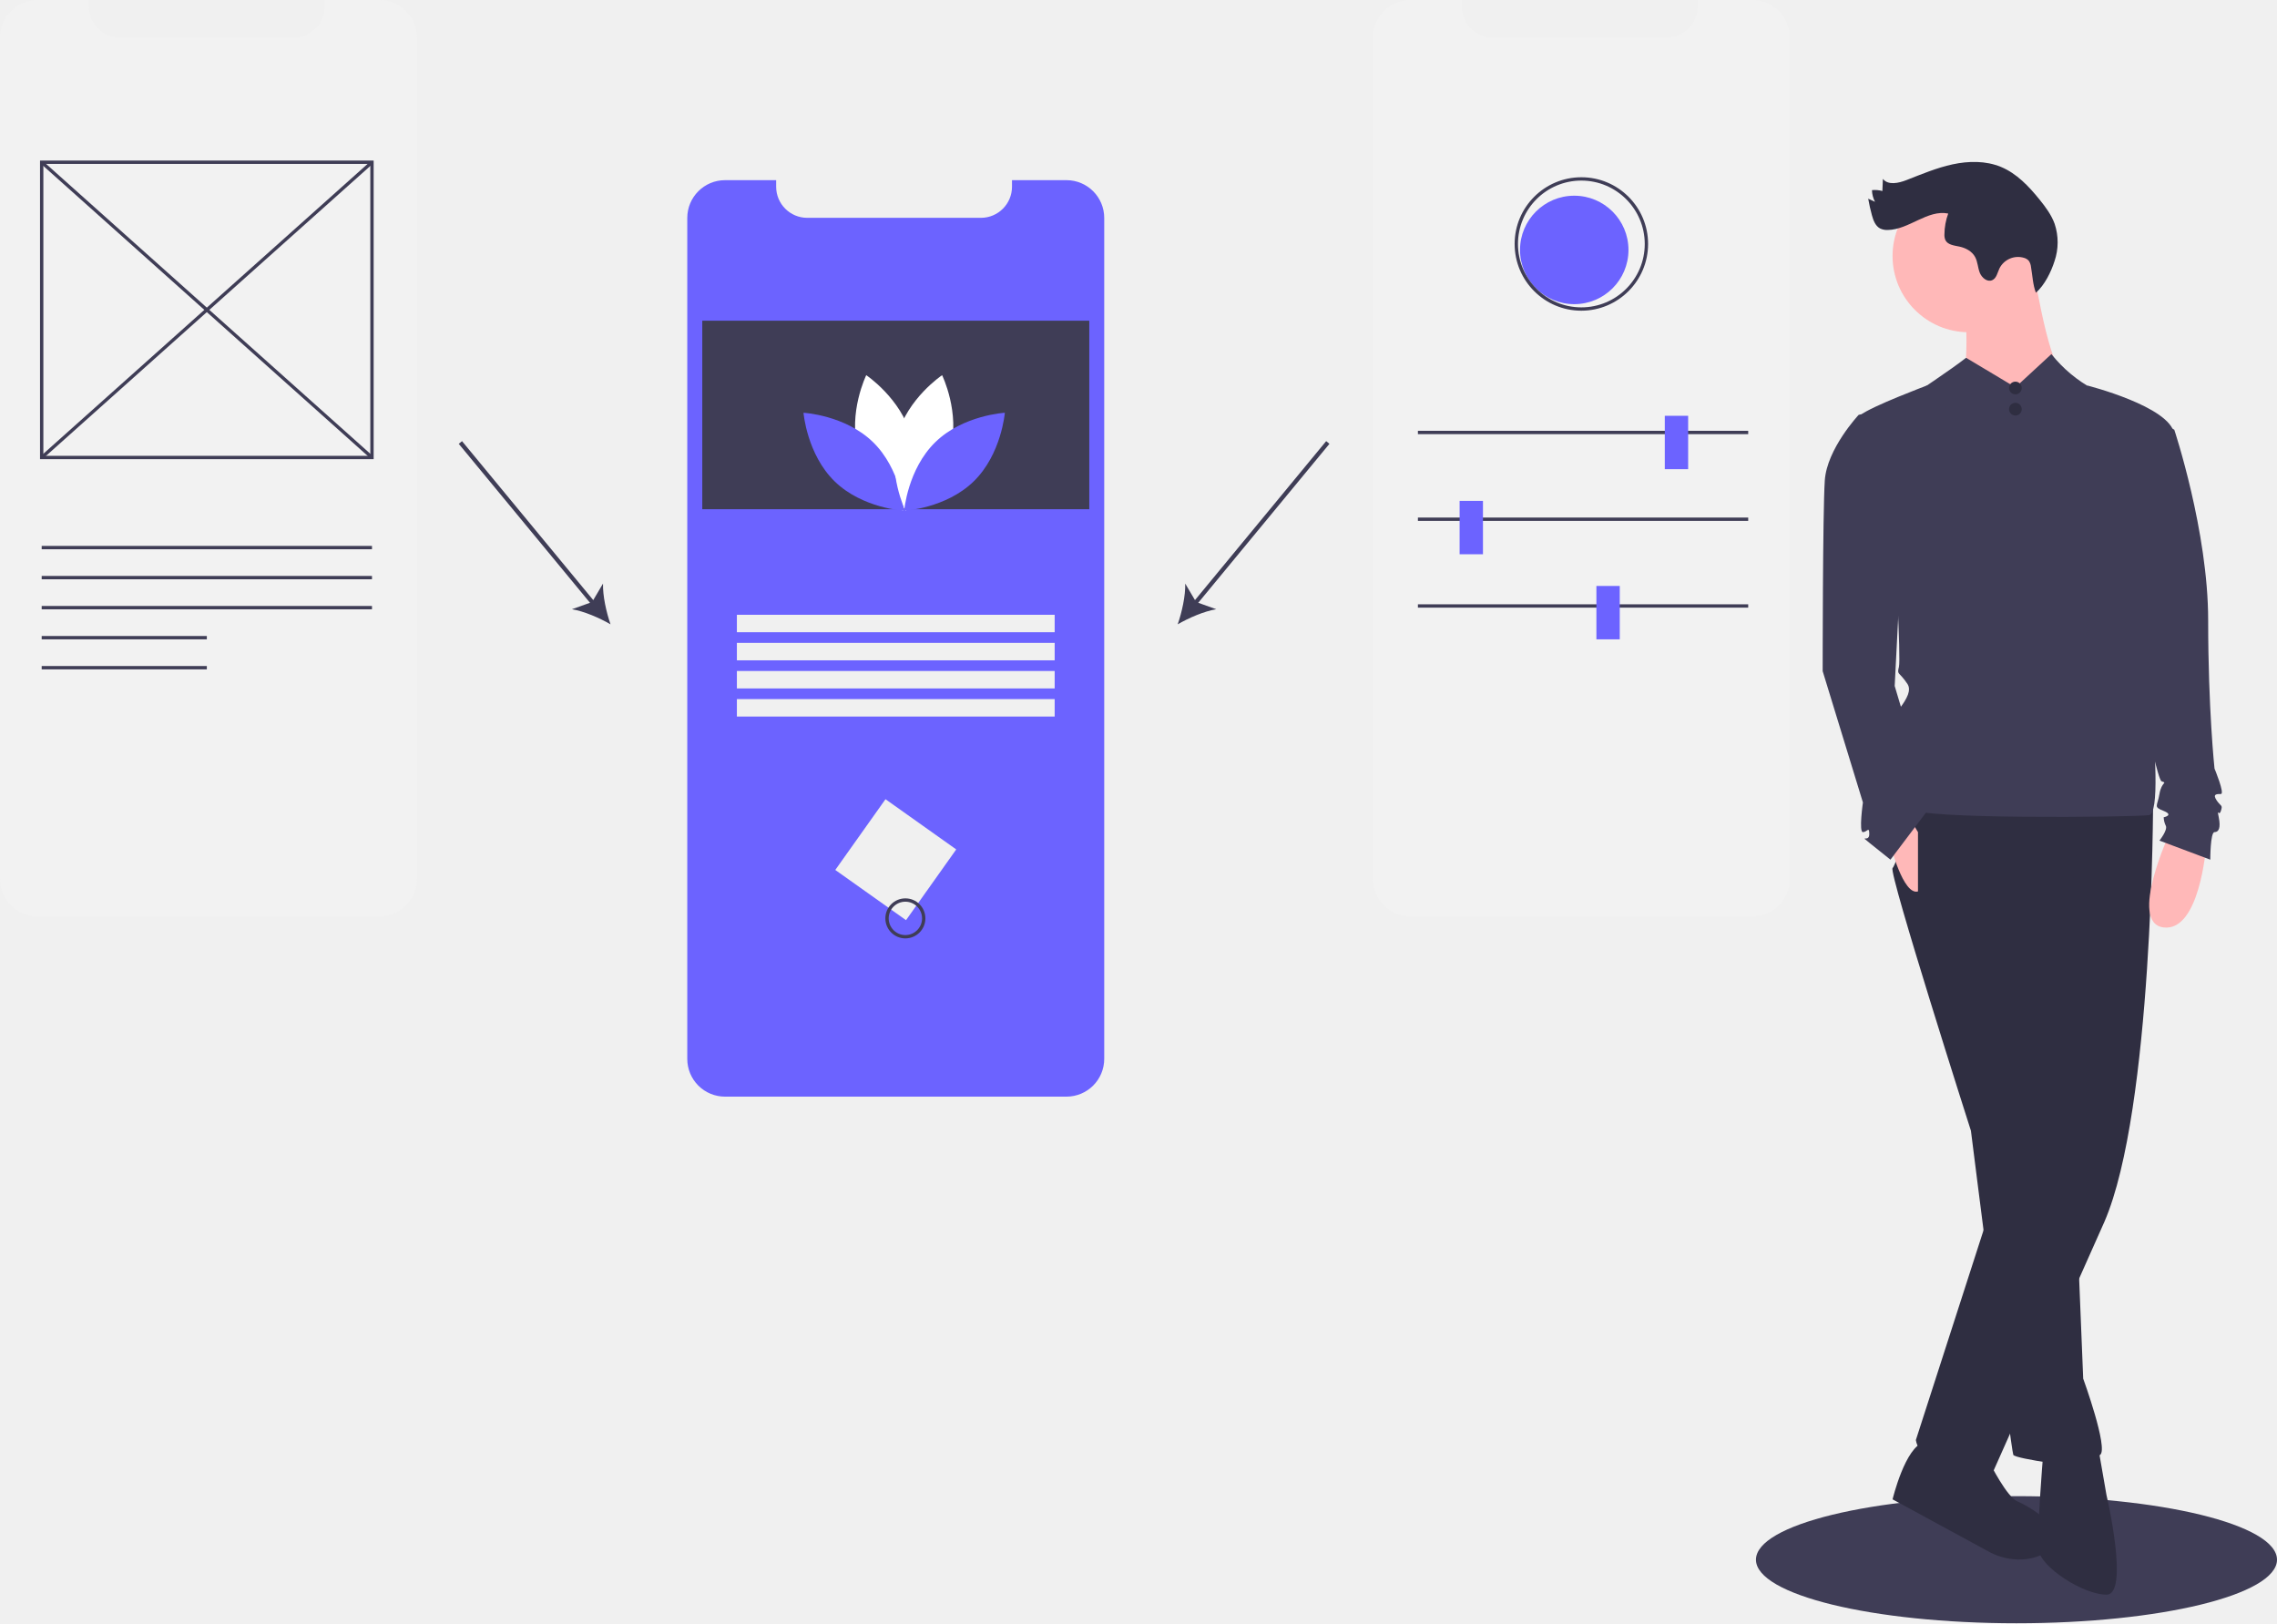
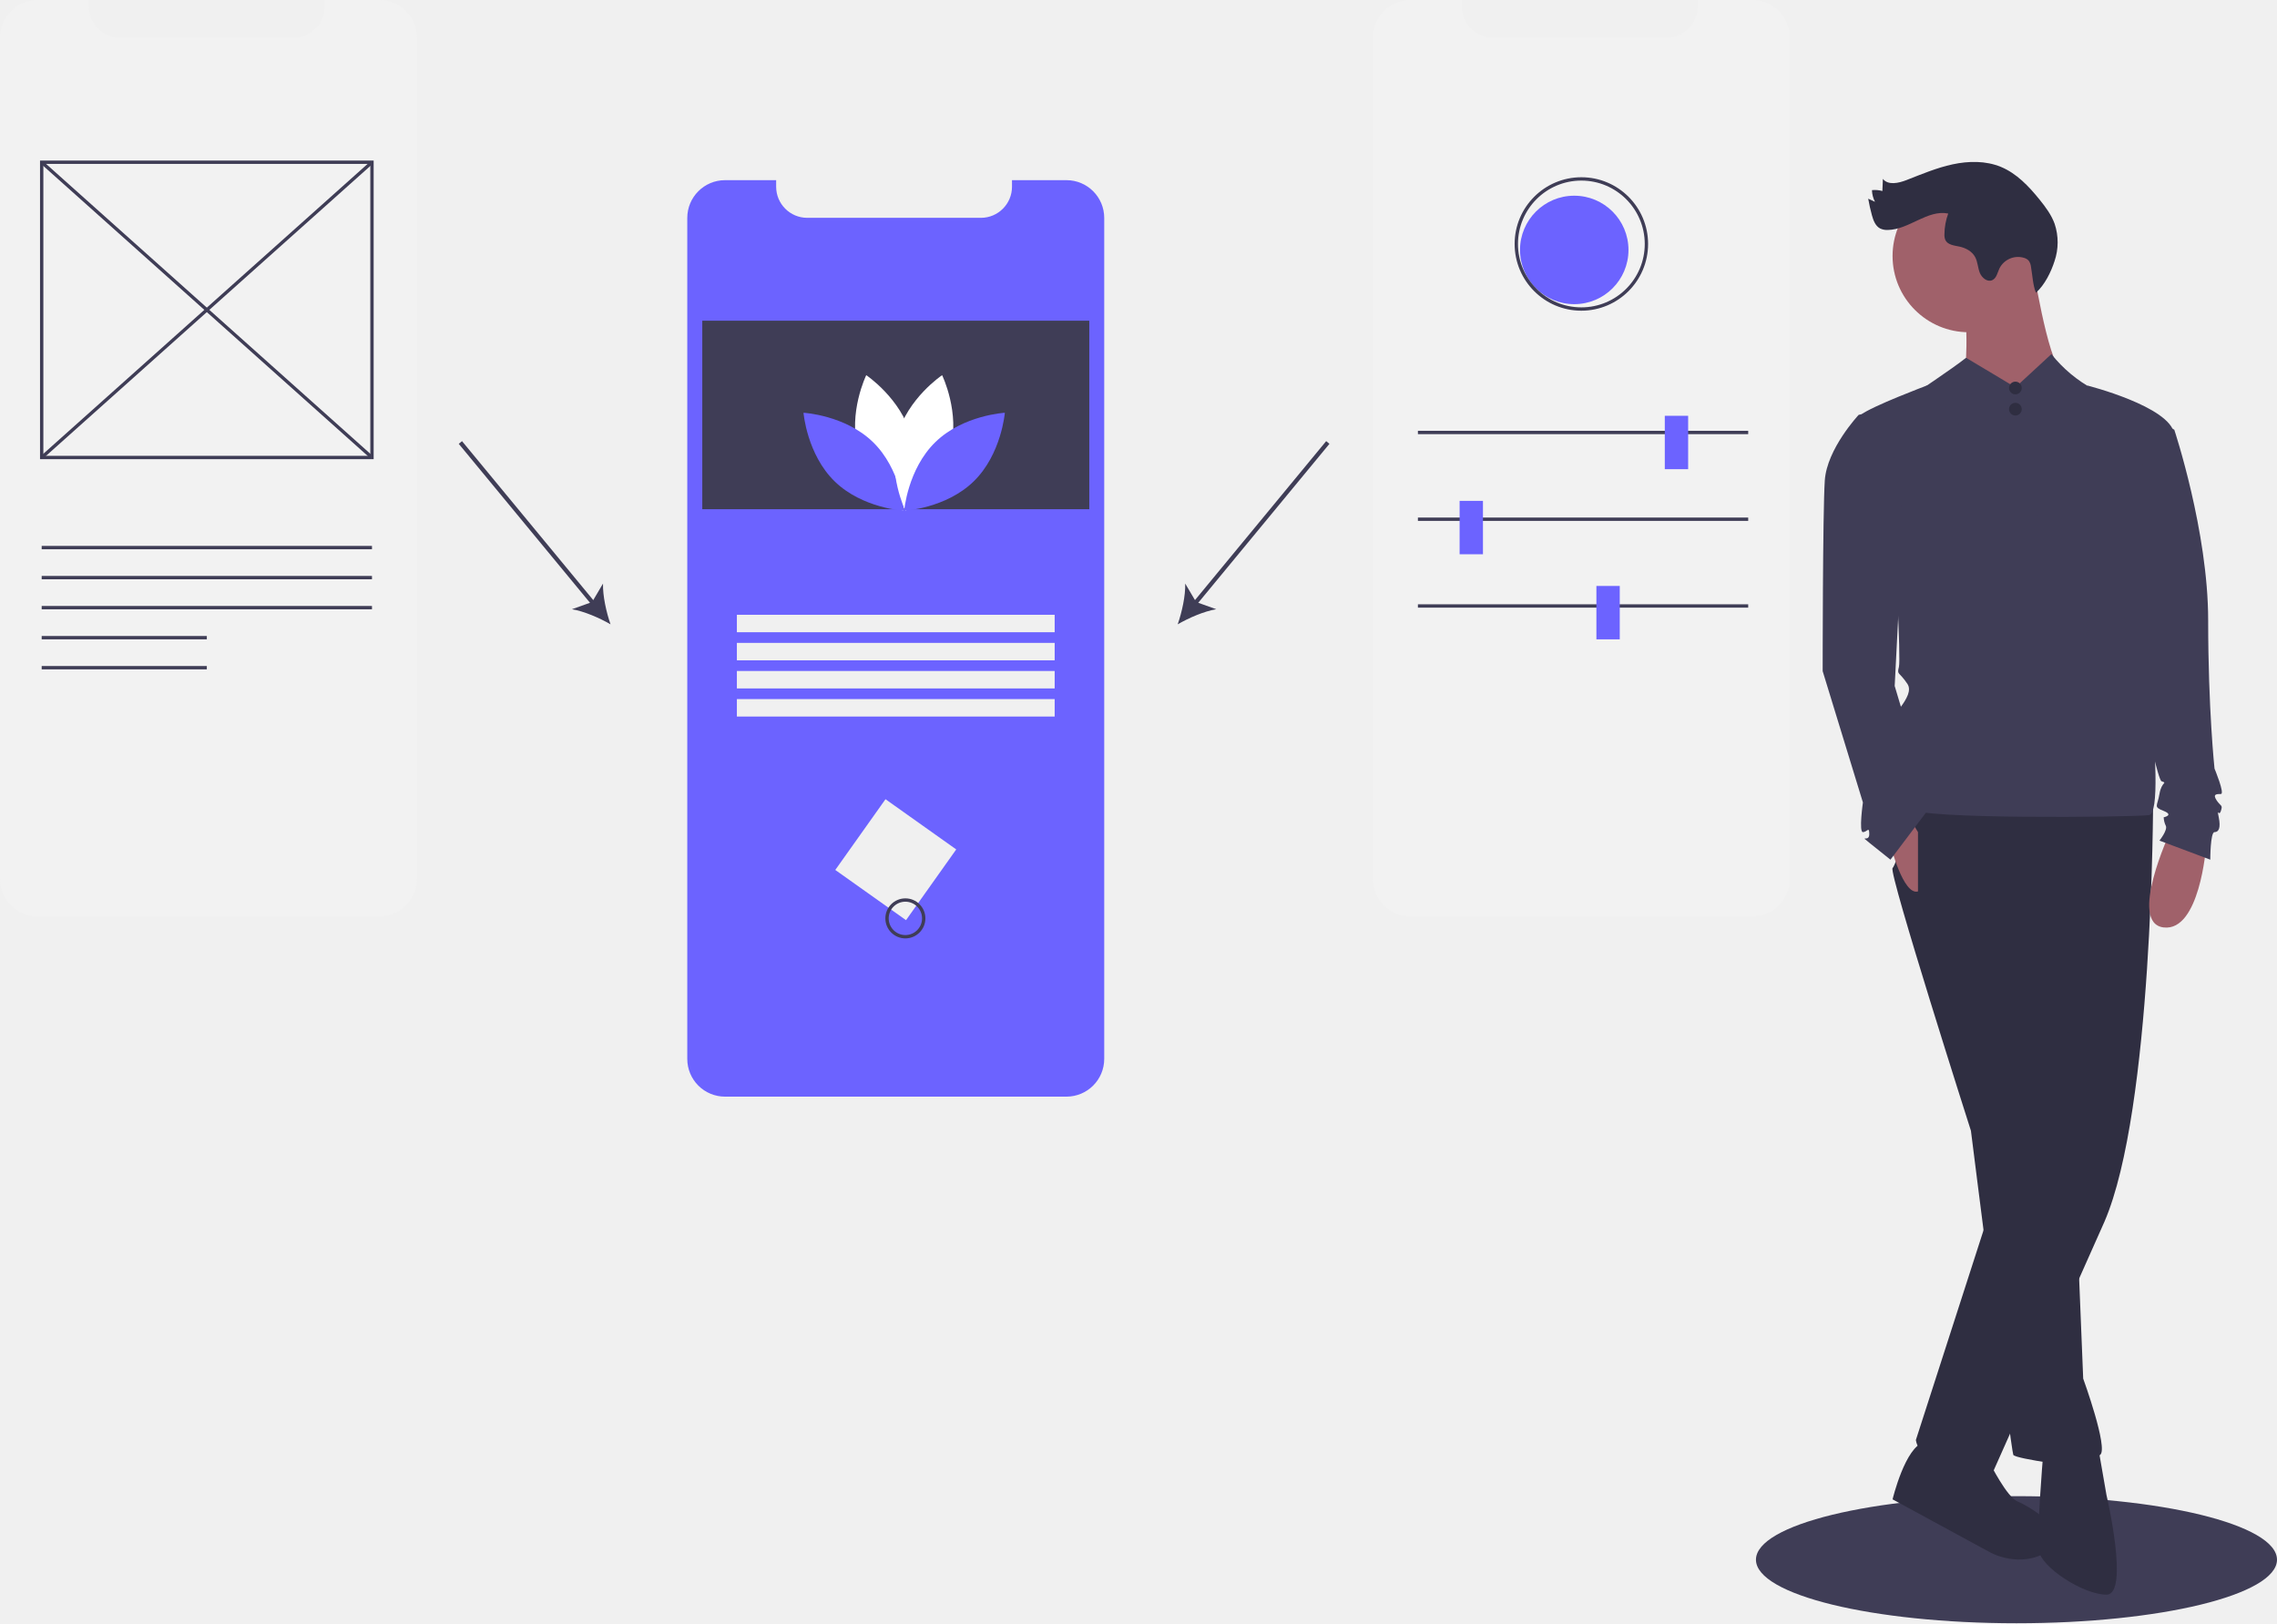
- <svg xmlns="http://www.w3.org/2000/svg" data-name="Layer 1" width="1075.03" height="766.356" viewBox="0 0 1075.03 766.356">
-   <ellipse cx="952.03" cy="736.356" rx="123" ry="30" fill="#3f3d56" />
-   <path d="M583.821,169.719V566.728a17.839,17.839,0,0,1-17.839,17.831H404.805a17.808,17.808,0,0,1-17.839-17.831V169.719A17.838,17.838,0,0,1,404.805,151.88h24.123v3.095a14.688,14.688,0,0,0,14.688,14.688h81.971A14.688,14.688,0,0,0,540.276,154.975V151.88h25.707A17.833,17.833,0,0,1,583.821,169.719Z" transform="translate(-62.48502 -66.82178)" fill="#6c63ff" />
-   <rect x="331.562" y="151.412" width="182.718" height="88.996" fill="#3f3d56" />
-   <path d="M467.613,279.343c4.783,17.681,21.166,28.631,21.166,28.631s8.628-17.716,3.845-35.398-21.166-28.631-21.166-28.631S462.83,261.662,467.613,279.343Z" transform="translate(-62.48502 -66.82178)" fill="#fff" />
-   <path d="M474.642,275.543c13.125,12.777,14.728,32.417,14.728,32.417s-19.676-1.074-32.801-13.851S441.84,261.692,441.84,261.692,461.517,262.766,474.642,275.543Z" transform="translate(-62.48502 -66.82178)" fill="#6c63ff" />
-   <path d="M511.126,279.343c-4.783,17.681-21.166,28.631-21.166,28.631s-8.628-17.716-3.845-35.398,21.166-28.631,21.166-28.631S515.909,261.662,511.126,279.343Z" transform="translate(-62.48502 -66.82178)" fill="#fff" />
-   <path d="M504.097,275.543c-13.125,12.777-14.728,32.417-14.728,32.417s19.676-1.074,32.801-13.851S536.899,261.692,536.899,261.692,517.222,262.766,504.097,275.543Z" transform="translate(-62.48502 -66.82178)" fill="#6c63ff" />
-   <rect x="347.904" y="290.246" width="150.033" height="8.236" fill="#f0f0f0" />
-   <rect x="347.904" y="303.514" width="150.033" height="8.236" fill="#f0f0f0" />
-   <rect x="347.904" y="316.783" width="150.033" height="8.236" fill="#f0f0f0" />
-   <rect x="347.904" y="330.052" width="150.033" height="8.236" fill="#f0f0f0" />
-   <rect x="464.917" y="452.213" width="40.954" height="40.954" transform="translate(300.7344 -260.5523) rotate(35.37103)" fill="#f0f0f0" />
-   <path d="M489.936,509.851A9.451,9.451,0,1,1,499.387,500.4,9.462,9.462,0,0,1,489.936,509.851Zm0-17.327A7.876,7.876,0,1,0,497.812,500.4,7.885,7.885,0,0,0,489.936,492.524Z" transform="translate(-62.48502 -66.82178)" fill="#3f3d56" />
-   <path d="M259.34,84.66V481.67a17.839,17.839,0,0,1-17.839,17.831H80.324A17.808,17.808,0,0,1,62.485,481.67V84.66A17.838,17.838,0,0,1,80.324,66.822h24.123V69.917a14.688,14.688,0,0,0,14.688,14.688h81.971A14.688,14.688,0,0,0,215.795,69.917V66.822h25.706A17.833,17.833,0,0,1,259.34,84.66Z" transform="translate(-62.48502 -66.82178)" fill="#f2f2f2" />
-   <path d="M238.894,283.603H81.379V142.627H238.894Zm-155.94-1.575H237.319V144.202H82.954Z" transform="translate(-62.48502 -66.82178)" fill="#3f3d56" />
-   <rect x="159.349" y="108.532" width="1.575" height="209.165" transform="translate(-167.9586 123.6472) rotate(-48.20522)" fill="#3f3d56" />
-   <rect x="55.554" y="212.327" width="209.165" height="1.575" transform="translate(-163.7687 94.12913) rotate(-41.79384)" fill="#3f3d56" />
-   <rect x="19.682" y="257.735" width="155.94" height="1.575" fill="#3f3d56" />
-   <rect x="19.682" y="271.911" width="155.94" height="1.575" fill="#3f3d56" />
-   <rect x="19.682" y="286.088" width="155.94" height="1.575" fill="#3f3d56" />
-   <rect x="19.682" y="300.264" width="77.97" height="1.575" fill="#3f3d56" />
-   <rect x="19.682" y="314.44" width="77.97" height="1.575" fill="#3f3d56" />
-   <path d="M907.515,84.66V481.67a17.839,17.839,0,0,1-17.839,17.831H728.499a17.808,17.808,0,0,1-17.839-17.831V84.66a17.838,17.838,0,0,1,17.839-17.839h24.123V69.917a14.688,14.688,0,0,0,14.688,14.688h81.971A14.688,14.688,0,0,0,863.97,69.917V66.822h25.706A17.833,17.833,0,0,1,907.515,84.66Z" transform="translate(-62.48502 -66.82178)" fill="#f2f2f2" />
-   <rect x="669.432" y="203.392" width="155.94" height="1.575" fill="#3f3d56" />
-   <rect x="669.432" y="244.346" width="155.94" height="1.575" fill="#3f3d56" />
-   <rect x="669.432" y="285.3" width="155.94" height="1.575" fill="#3f3d56" />
-   <circle cx="743.242" cy="117.997" r="25.602" fill="#6c63ff" />
-   <rect x="785.993" y="196.304" width="11.026" height="25.202" fill="#6c63ff" />
-   <rect x="689.121" y="236.47" width="11.026" height="25.202" fill="#6c63ff" />
-   <rect x="753.703" y="276.637" width="11.026" height="25.202" fill="#6c63ff" />
-   <path d="M809.088,213.508a31.503,31.503,0,1,1,31.503-31.503A31.539,31.539,0,0,1,809.088,213.508Zm0-61.431a29.928,29.928,0,1,0,29.928,29.928A29.962,29.962,0,0,0,809.088,152.078Z" transform="translate(-62.48502 -66.82178)" fill="#3f3d56" />
-   <rect x="310.446" y="264.368" width="2" height="99.257" transform="translate(-191.1199 203.3461) rotate(-39.54617)" fill="#3f3d56" />
-   <path d="M350.73,361.573c-5.241-3.038-12.501-6.182-18.219-7.126l9.525-3.403L347.179,342.336C347.023,348.129,348.737,355.853,350.73,361.573Z" transform="translate(-62.48502 -66.82178)" fill="#3f3d56" />
-   <rect x="608.161" y="312.996" width="99.257" height="2.001" transform="translate(-65.56767 554.6293) rotate(-50.46658)" fill="#3f3d56" />
-   <path d="M618.506,361.573c1.991-5.721,3.705-13.445,3.55-19.238l5.144,8.709,9.524,3.402C631.005,355.389,623.746,358.534,618.506,361.573Z" transform="translate(-62.48502 -66.82178)" fill="#3f3d56" />
-   <path d="M1079.015,444.678s0,146-23,199l-53,119s-34-2-36-16l40-124,24-73,6-114Z" transform="translate(-62.48502 -66.82178)" fill="#2f2e41" />
-   <path d="M1046.015,448.678l-9,61,6,134,3,74s12,33,8,36l-8,6s-32-4-33-6-20-153-20-153-39-122-37-124,11-32,11-32Z" transform="translate(-62.48502 -66.82178)" fill="#2f2e41" />
-   <path d="M1053.015,749.678l4,23s11,47,0,47-31-13-32-21,2-44,2-44Z" transform="translate(-62.48502 -66.82178)" fill="#2f2e41" />
-   <path d="M1002.015,757.678s8,16,13,18,27.77,15.083,14.385,23.541-27.385.459-27.385.459l-46-25s6-25,15-27S1002.015,757.678,1002.015,757.678Z" transform="translate(-62.48502 -66.82178)" fill="#2f2e41" />
-   <circle cx="929.53" cy="120.856" r="36" fill="#ffb8b8" />
-   <path d="M1022.015,190.678s7,46,14,52-15,27-25,26-21-23-21-23,3-29-2-37S1022.015,190.678,1022.015,190.678Z" transform="translate(-62.48502 -66.82178)" fill="#ffb8b8" />
-   <path d="M1014.015,249.678,1031,234a64.292,64.292,0,0,0,20.015,16.678c13,7-25,79-25,79l-61-76s19.402-12.897,25.701-17.948Z" transform="translate(-62.48502 -66.82178)" fill="#3f3d56" />
-   <path d="M1024.015,310.678s26.8-46.719,23.9-61.86c0,0,39.1,9.86,41.1,22.86s-19,60-19,60,17,119,7,120-110,2-112-3,2-20-4-25-13-2-10-10,16-18,12-24-5-4-4-8-2-57-2-57-21-58-16-62,31.228-13.86,31.228-13.86Z" transform="translate(-62.48502 -66.82178)" fill="#3f3d56" />
-   <path d="M1104.015,466.678s-3,40-20,38,3-45,3-45Z" transform="translate(-62.48502 -66.82178)" fill="#ffb8b8" />
-   <path d="M955.015,465.678s6,24,13,22v-28l-3-5Z" transform="translate(-62.48502 -66.82178)" fill="#ffb8b8" />
-   <path d="M1021.377,192.857a6.222,6.222,0,0,0-1.027-2.895,4.694,4.694,0,0,0-2.188-1.387,9.833,9.833,0,0,0-11.717,5.021c-.923,2.014-1.367,4.607-3.392,5.504-2.354,1.043-4.966-1.177-5.89-3.58s-.95-5.126-2.183-7.386c-1.462-2.68-4.418-4.26-7.404-4.893-2.475-.525-5.504-.8-6.62-3.07a6.078,6.078,0,0,1-.452-2.744,28.964,28.964,0,0,1,1.787-9.792c-9.797-1.957-18.511,7.604-28.501,7.758a7.525,7.525,0,0,1-3.676-.72c-2.216-1.184-3.18-3.808-3.848-6.231q-1.064-3.86-1.751-7.81L947.714,162.1a12.551,12.551,0,0,1-1.425-5.512,13.192,13.192,0,0,1,4.918.415l.233-5.734c2.472,3.134,7.4,2.033,11.119.582,7.177-2.8,14.317-5.831,21.849-7.447s15.606-1.735,22.729,1.201c7.485,3.085,13.256,9.22,18.34,15.521,2.818,3.493,5.542,7.164,7.063,11.386a27.595,27.595,0,0,1-.06,17.601c-1.64,5.134-4.688,11.344-8.792,14.902C1022.253,201.38,1022.058,196.744,1021.377,192.857Z" transform="translate(-62.48502 -66.82178)" fill="#2f2e41" />
-   <path d="M953.015,259.678l-13,3s-15,16-16,31-1,90-1,90l19,62s-2,14,0,14,3-3,3,1-5,0,0,4l10,8,16.713-22.158s1.287-8.842-1.713-10.842-3-3-2-6,3-4,2-6-4-5-4-7,0-4-1-5-8-25-8-25l4-78Z" transform="translate(-62.48502 -66.82178)" fill="#3f3d56" />
-   <path d="M1079.015,264.678l10,5s16,48,16,90,3,70,3,70,5,12,3,12-4,0-2,3,3,2,2,5-2-2-1,3,0,7-2,7-2,13-2,13l-24-9s4-5,3-7a9.965,9.965,0,0,1-1-4s5-1,0-3-3-2-2-8,4-5,1-6-21-94-21-94Z" transform="translate(-62.48502 -66.82178)" fill="#3f3d56" />
-   <circle cx="951.515" cy="183.178" r="3" fill="#2f2e41" />
-   <circle cx="951.515" cy="193.178" r="3" fill="#2f2e41" />
+ <svg xmlns="http://www.w3.org/2000/svg" data-name="Layer 1" width="1075.03" height="766.356" viewBox="0 0 1075.03 766.356" version="1.1" id="svg2898">
+   <defs id="defs2902" />
+   <ellipse cx="952.03" cy="736.356" rx="123" ry="30" fill="#3f3d56" id="ellipse2798" />
+   <path d="M583.821,169.719V566.728a17.839,17.839,0,0,1-17.839,17.831H404.805a17.808,17.808,0,0,1-17.839-17.831V169.719A17.838,17.838,0,0,1,404.805,151.88h24.123v3.095a14.688,14.688,0,0,0,14.688,14.688h81.971A14.688,14.688,0,0,0,540.276,154.975V151.88h25.707A17.833,17.833,0,0,1,583.821,169.719Z" transform="translate(-62.48502 -66.82178)" fill="#6c63ff" id="path2800" />
+   <rect x="331.562" y="151.412" width="182.718" height="88.996" fill="#3f3d56" id="rect2802" />
+   <path d="M467.613,279.343c4.783,17.681,21.166,28.631,21.166,28.631s8.628-17.716,3.845-35.398-21.166-28.631-21.166-28.631S462.83,261.662,467.613,279.343Z" transform="translate(-62.48502 -66.82178)" fill="#fff" id="path2804" />
+   <path d="M474.642,275.543c13.125,12.777,14.728,32.417,14.728,32.417s-19.676-1.074-32.801-13.851S441.84,261.692,441.84,261.692,461.517,262.766,474.642,275.543Z" transform="translate(-62.48502 -66.82178)" fill="#6c63ff" id="path2806" />
+   <path d="M511.126,279.343c-4.783,17.681-21.166,28.631-21.166,28.631s-8.628-17.716-3.845-35.398,21.166-28.631,21.166-28.631S515.909,261.662,511.126,279.343Z" transform="translate(-62.48502 -66.82178)" fill="#fff" id="path2808" />
+   <path d="M504.097,275.543c-13.125,12.777-14.728,32.417-14.728,32.417s19.676-1.074,32.801-13.851S536.899,261.692,536.899,261.692,517.222,262.766,504.097,275.543Z" transform="translate(-62.48502 -66.82178)" fill="#6c63ff" id="path2810" />
+   <rect x="347.904" y="290.246" width="150.033" height="8.236" fill="#f0f0f0" id="rect2812" />
+   <rect x="347.904" y="303.514" width="150.033" height="8.236" fill="#f0f0f0" id="rect2814" />
+   <rect x="347.904" y="316.783" width="150.033" height="8.236" fill="#f0f0f0" id="rect2816" />
+   <rect x="347.904" y="330.052" width="150.033" height="8.236" fill="#f0f0f0" id="rect2818" />
+   <rect x="464.917" y="452.213" width="40.954" height="40.954" transform="translate(300.7344 -260.5523) rotate(35.37103)" fill="#f0f0f0" id="rect2820" />
+   <path d="M489.936,509.851A9.451,9.451,0,1,1,499.387,500.4,9.462,9.462,0,0,1,489.936,509.851Zm0-17.327A7.876,7.876,0,1,0,497.812,500.4,7.885,7.885,0,0,0,489.936,492.524Z" transform="translate(-62.48502 -66.82178)" fill="#3f3d56" id="path2822" />
+   <path d="M259.34,84.66V481.67a17.839,17.839,0,0,1-17.839,17.831H80.324A17.808,17.808,0,0,1,62.485,481.67V84.66A17.838,17.838,0,0,1,80.324,66.822h24.123V69.917a14.688,14.688,0,0,0,14.688,14.688h81.971A14.688,14.688,0,0,0,215.795,69.917V66.822h25.706A17.833,17.833,0,0,1,259.34,84.66Z" transform="translate(-62.48502 -66.82178)" fill="#f2f2f2" id="path2824" />
+   <path d="M238.894,283.603H81.379V142.627H238.894Zm-155.94-1.575H237.319V144.202H82.954Z" transform="translate(-62.48502 -66.82178)" fill="#3f3d56" id="path2826" />
+   <rect x="159.349" y="108.532" width="1.575" height="209.165" transform="translate(-167.9586 123.6472) rotate(-48.20522)" fill="#3f3d56" id="rect2828" />
+   <rect x="55.554" y="212.327" width="209.165" height="1.575" transform="translate(-163.7687 94.12913) rotate(-41.79384)" fill="#3f3d56" id="rect2830" />
+   <rect x="19.682" y="257.735" width="155.94" height="1.575" fill="#3f3d56" id="rect2832" />
+   <rect x="19.682" y="271.911" width="155.94" height="1.575" fill="#3f3d56" id="rect2834" />
+   <rect x="19.682" y="286.088" width="155.94" height="1.575" fill="#3f3d56" id="rect2836" />
+   <rect x="19.682" y="300.264" width="77.97" height="1.575" fill="#3f3d56" id="rect2838" />
+   <rect x="19.682" y="314.44" width="77.97" height="1.575" fill="#3f3d56" id="rect2840" />
+   <path d="M907.515,84.66V481.67a17.839,17.839,0,0,1-17.839,17.831H728.499a17.808,17.808,0,0,1-17.839-17.831V84.66a17.838,17.838,0,0,1,17.839-17.839h24.123V69.917a14.688,14.688,0,0,0,14.688,14.688h81.971A14.688,14.688,0,0,0,863.97,69.917V66.822h25.706A17.833,17.833,0,0,1,907.515,84.66Z" transform="translate(-62.48502 -66.82178)" fill="#f2f2f2" id="path2842" />
+   <rect x="669.432" y="203.392" width="155.94" height="1.575" fill="#3f3d56" id="rect2844" />
+   <rect x="669.432" y="244.346" width="155.94" height="1.575" fill="#3f3d56" id="rect2846" />
+   <rect x="669.432" y="285.3" width="155.94" height="1.575" fill="#3f3d56" id="rect2848" />
+   <circle cx="743.242" cy="117.997" r="25.602" fill="#6c63ff" id="circle2850" />
+   <rect x="785.993" y="196.304" width="11.026" height="25.202" fill="#6c63ff" id="rect2852" />
+   <rect x="689.121" y="236.47" width="11.026" height="25.202" fill="#6c63ff" id="rect2854" />
+   <rect x="753.703" y="276.637" width="11.026" height="25.202" fill="#6c63ff" id="rect2856" />
+   <path d="M809.088,213.508a31.503,31.503,0,1,1,31.503-31.503A31.539,31.539,0,0,1,809.088,213.508Zm0-61.431a29.928,29.928,0,1,0,29.928,29.928A29.962,29.962,0,0,0,809.088,152.078Z" transform="translate(-62.48502 -66.82178)" fill="#3f3d56" id="path2858" />
+   <rect x="310.446" y="264.368" width="2" height="99.257" transform="translate(-191.1199 203.3461) rotate(-39.54617)" fill="#3f3d56" id="rect2860" />
+   <path d="M350.73,361.573c-5.241-3.038-12.501-6.182-18.219-7.126l9.525-3.403L347.179,342.336C347.023,348.129,348.737,355.853,350.73,361.573Z" transform="translate(-62.48502 -66.82178)" fill="#3f3d56" id="path2862" />
+   <rect x="608.161" y="312.996" width="99.257" height="2.001" transform="translate(-65.56767 554.6293) rotate(-50.46658)" fill="#3f3d56" id="rect2864" />
+   <path d="M618.506,361.573c1.991-5.721,3.705-13.445,3.55-19.238l5.144,8.709,9.524,3.402C631.005,355.389,623.746,358.534,618.506,361.573Z" transform="translate(-62.48502 -66.82178)" fill="#3f3d56" id="path2866" />
+   <path d="M1079.015,444.678s0,146-23,199l-53,119s-34-2-36-16l40-124,24-73,6-114Z" transform="translate(-62.48502 -66.82178)" fill="#2f2e41" id="path2868" />
+   <path d="M1046.015,448.678l-9,61,6,134,3,74s12,33,8,36l-8,6s-32-4-33-6-20-153-20-153-39-122-37-124,11-32,11-32Z" transform="translate(-62.48502 -66.82178)" fill="#2f2e41" id="path2870" />
+   <path d="M1053.015,749.678l4,23s11,47,0,47-31-13-32-21,2-44,2-44Z" transform="translate(-62.48502 -66.82178)" fill="#2f2e41" id="path2872" />
+   <path d="M1002.015,757.678s8,16,13,18,27.77,15.083,14.385,23.541-27.385.459-27.385.459l-46-25s6-25,15-27S1002.015,757.678,1002.015,757.678Z" transform="translate(-62.48502 -66.82178)" fill="#2f2e41" id="path2874" />
+   <circle cx="929.53" cy="120.856" r="36" fill="#ffb8b8" id="circle2876" style="fill:#a0616a;fill-opacity:1" />
+   <path d="M1022.015,190.678s7,46,14,52-15,27-25,26-21-23-21-23,3-29-2-37S1022.015,190.678,1022.015,190.678Z" transform="translate(-62.48502 -66.82178)" fill="#ffb8b8" id="path2878" style="fill:#a0616a;fill-opacity:1" />
+   <path d="M1014.015,249.678,1031,234a64.292,64.292,0,0,0,20.015,16.678c13,7-25,79-25,79l-61-76s19.402-12.897,25.701-17.948Z" transform="translate(-62.48502 -66.82178)" fill="#3f3d56" id="path2880" />
+   <path d="M1024.015,310.678s26.8-46.719,23.9-61.86c0,0,39.1,9.86,41.1,22.86s-19,60-19,60,17,119,7,120-110,2-112-3,2-20-4-25-13-2-10-10,16-18,12-24-5-4-4-8-2-57-2-57-21-58-16-62,31.228-13.86,31.228-13.86Z" transform="translate(-62.48502 -66.82178)" fill="#3f3d56" id="path2882" />
+   <path d="M1104.015,466.678s-3,40-20,38,3-45,3-45Z" transform="translate(-62.48502 -66.82178)" fill="#ffb8b8" id="path2884" style="fill:#a0616a;fill-opacity:1" />
+   <path d="M955.015,465.678s6,24,13,22v-28l-3-5Z" transform="translate(-62.48502 -66.82178)" fill="#ffb8b8" id="path2886" style="fill:#a0616a;fill-opacity:1" />
+   <path d="M1021.377,192.857a6.222,6.222,0,0,0-1.027-2.895,4.694,4.694,0,0,0-2.188-1.387,9.833,9.833,0,0,0-11.717,5.021c-.923,2.014-1.367,4.607-3.392,5.504-2.354,1.043-4.966-1.177-5.89-3.58s-.95-5.126-2.183-7.386c-1.462-2.68-4.418-4.26-7.404-4.893-2.475-.525-5.504-.8-6.62-3.07a6.078,6.078,0,0,1-.452-2.744,28.964,28.964,0,0,1,1.787-9.792c-9.797-1.957-18.511,7.604-28.501,7.758a7.525,7.525,0,0,1-3.676-.72c-2.216-1.184-3.18-3.808-3.848-6.231q-1.064-3.86-1.751-7.81L947.714,162.1a12.551,12.551,0,0,1-1.425-5.512,13.192,13.192,0,0,1,4.918.415l.233-5.734c2.472,3.134,7.4,2.033,11.119.582,7.177-2.8,14.317-5.831,21.849-7.447s15.606-1.735,22.729,1.201c7.485,3.085,13.256,9.22,18.34,15.521,2.818,3.493,5.542,7.164,7.063,11.386a27.595,27.595,0,0,1-.06,17.601c-1.64,5.134-4.688,11.344-8.792,14.902C1022.253,201.38,1022.058,196.744,1021.377,192.857Z" transform="translate(-62.48502 -66.82178)" fill="#2f2e41" id="path2888" />
+   <path d="M953.015,259.678l-13,3s-15,16-16,31-1,90-1,90l19,62s-2,14,0,14,3-3,3,1-5,0,0,4l10,8,16.713-22.158s1.287-8.842-1.713-10.842-3-3-2-6,3-4,2-6-4-5-4-7,0-4-1-5-8-25-8-25l4-78Z" transform="translate(-62.48502 -66.82178)" fill="#3f3d56" id="path2890" />
+   <path d="M1079.015,264.678l10,5s16,48,16,90,3,70,3,70,5,12,3,12-4,0-2,3,3,2,2,5-2-2-1,3,0,7-2,7-2,13-2,13l-24-9s4-5,3-7a9.965,9.965,0,0,1-1-4s5-1,0-3-3-2-2-8,4-5,1-6-21-94-21-94Z" transform="translate(-62.48502 -66.82178)" fill="#3f3d56" id="path2892" />
+   <circle cx="951.515" cy="183.178" r="3" fill="#2f2e41" id="circle2894" />
+   <circle cx="951.515" cy="193.178" r="3" fill="#2f2e41" id="circle2896" />
</svg>
